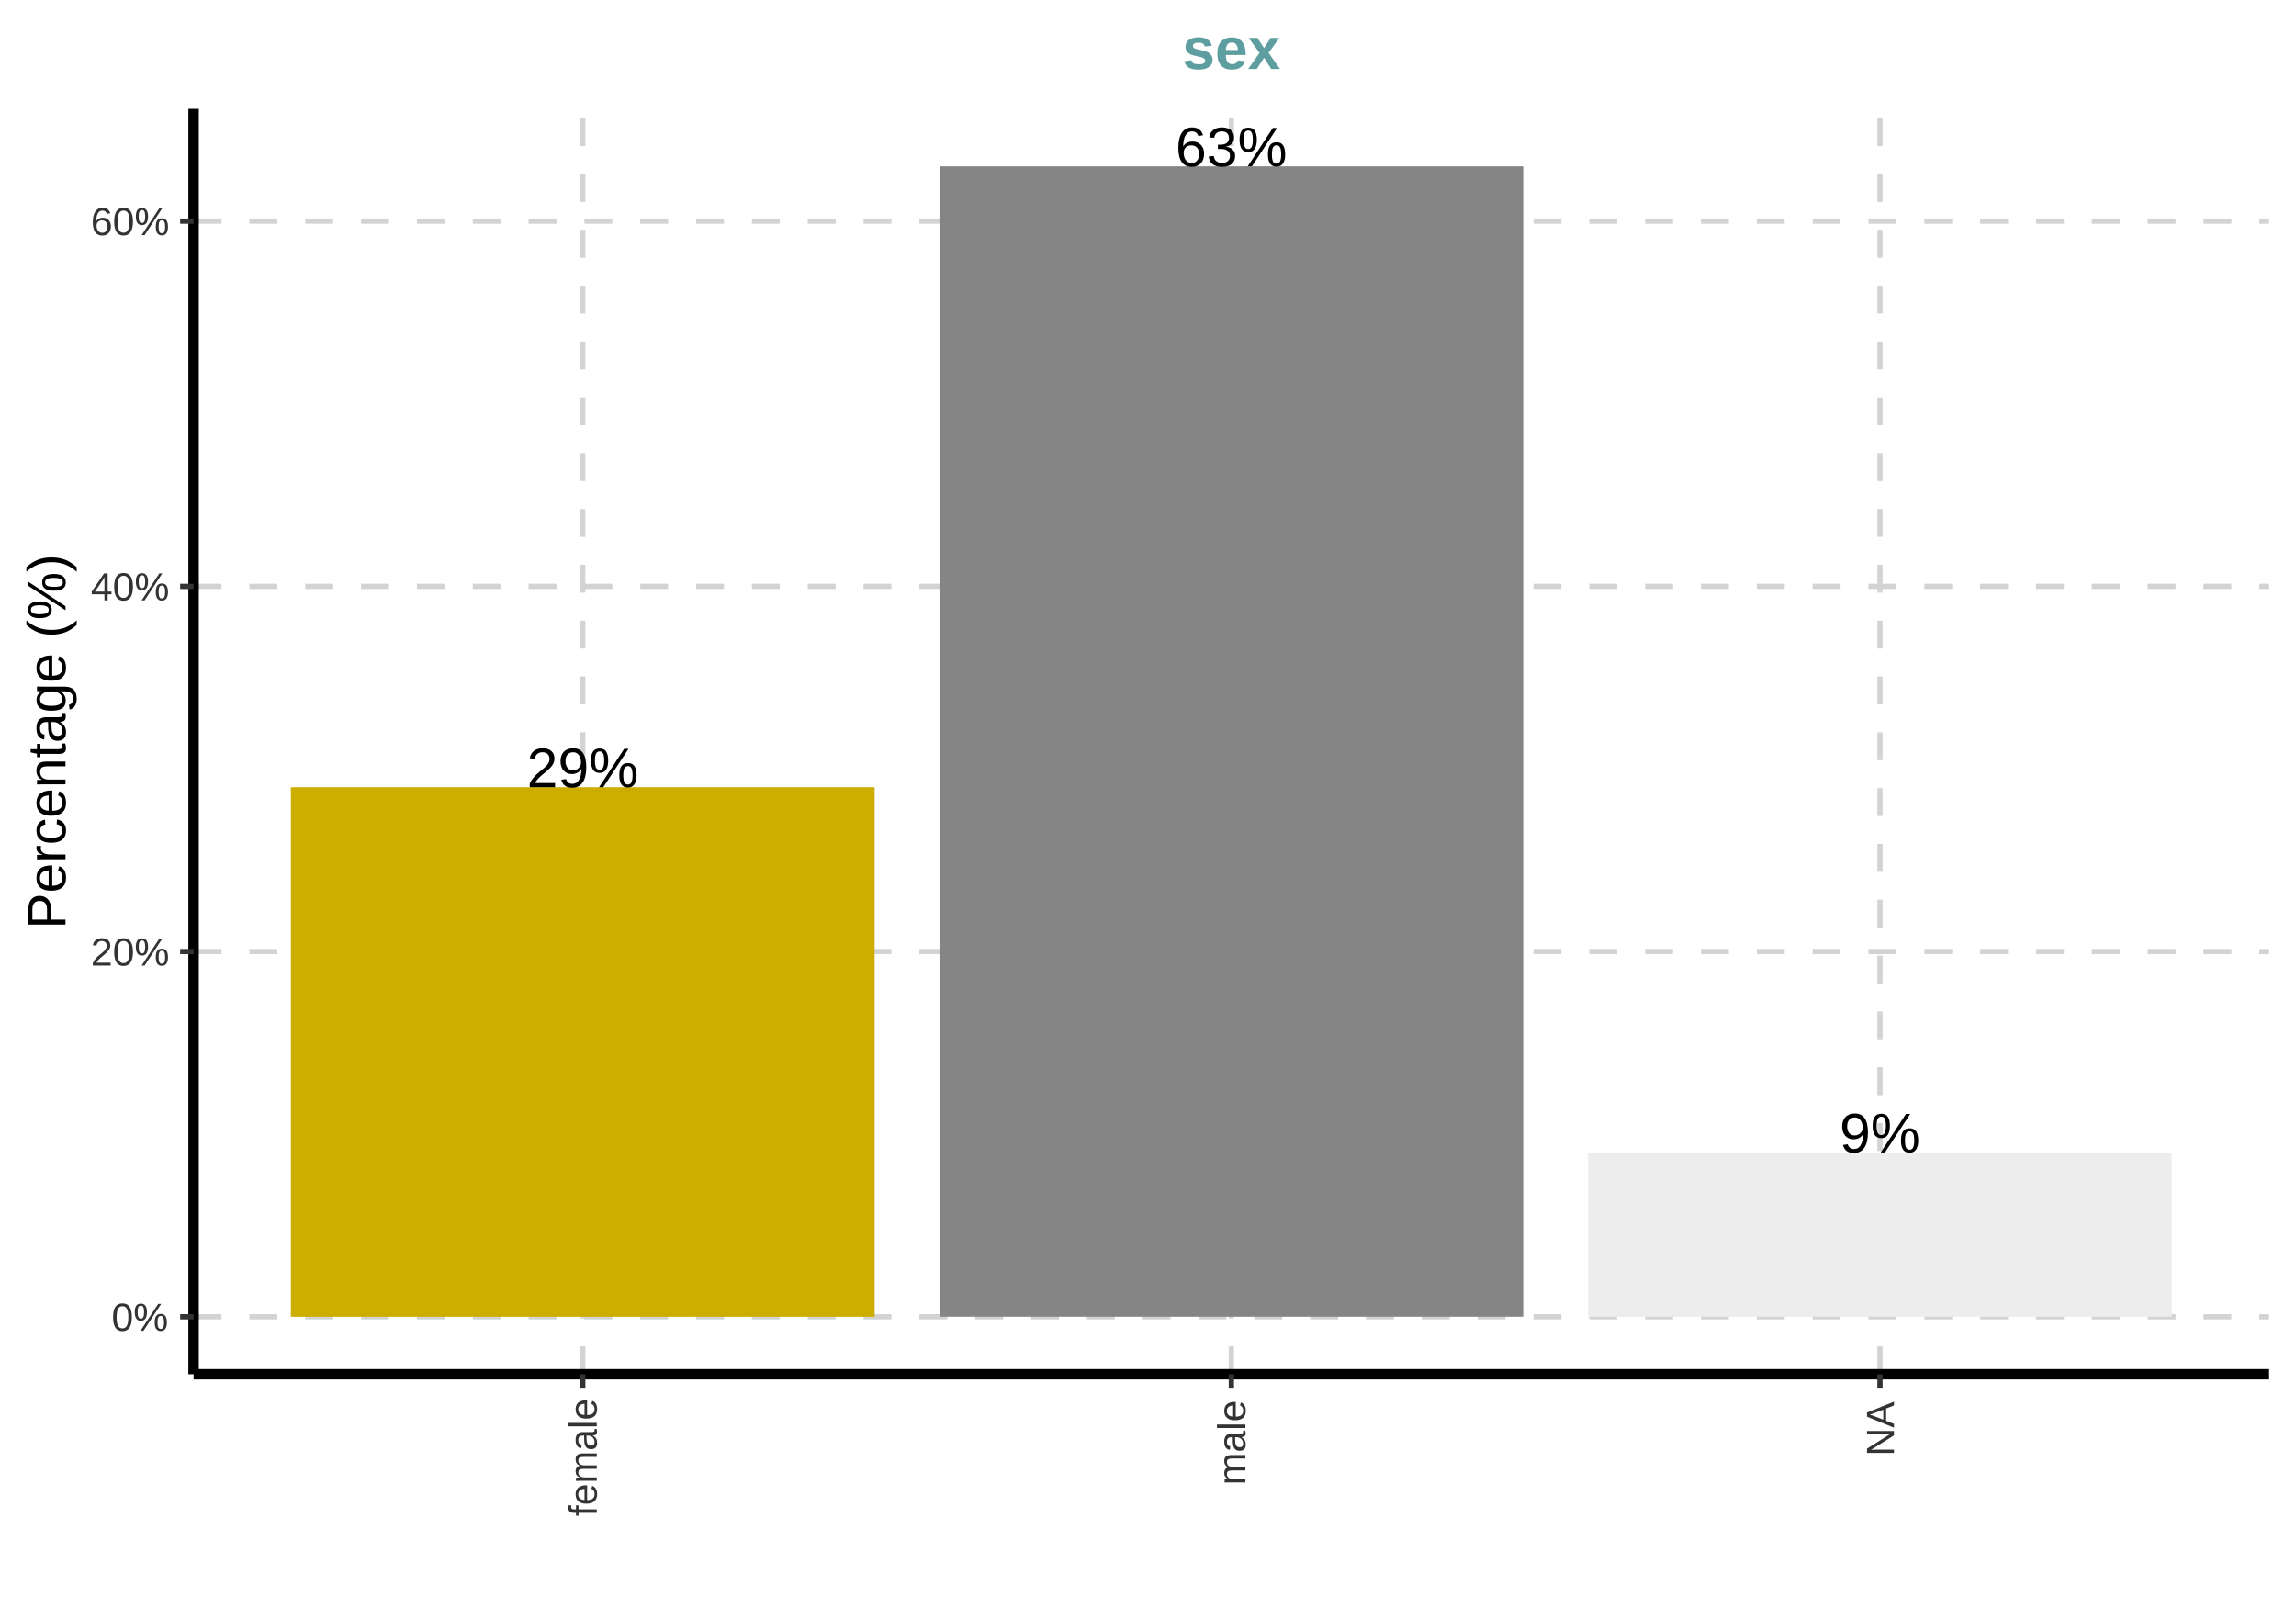
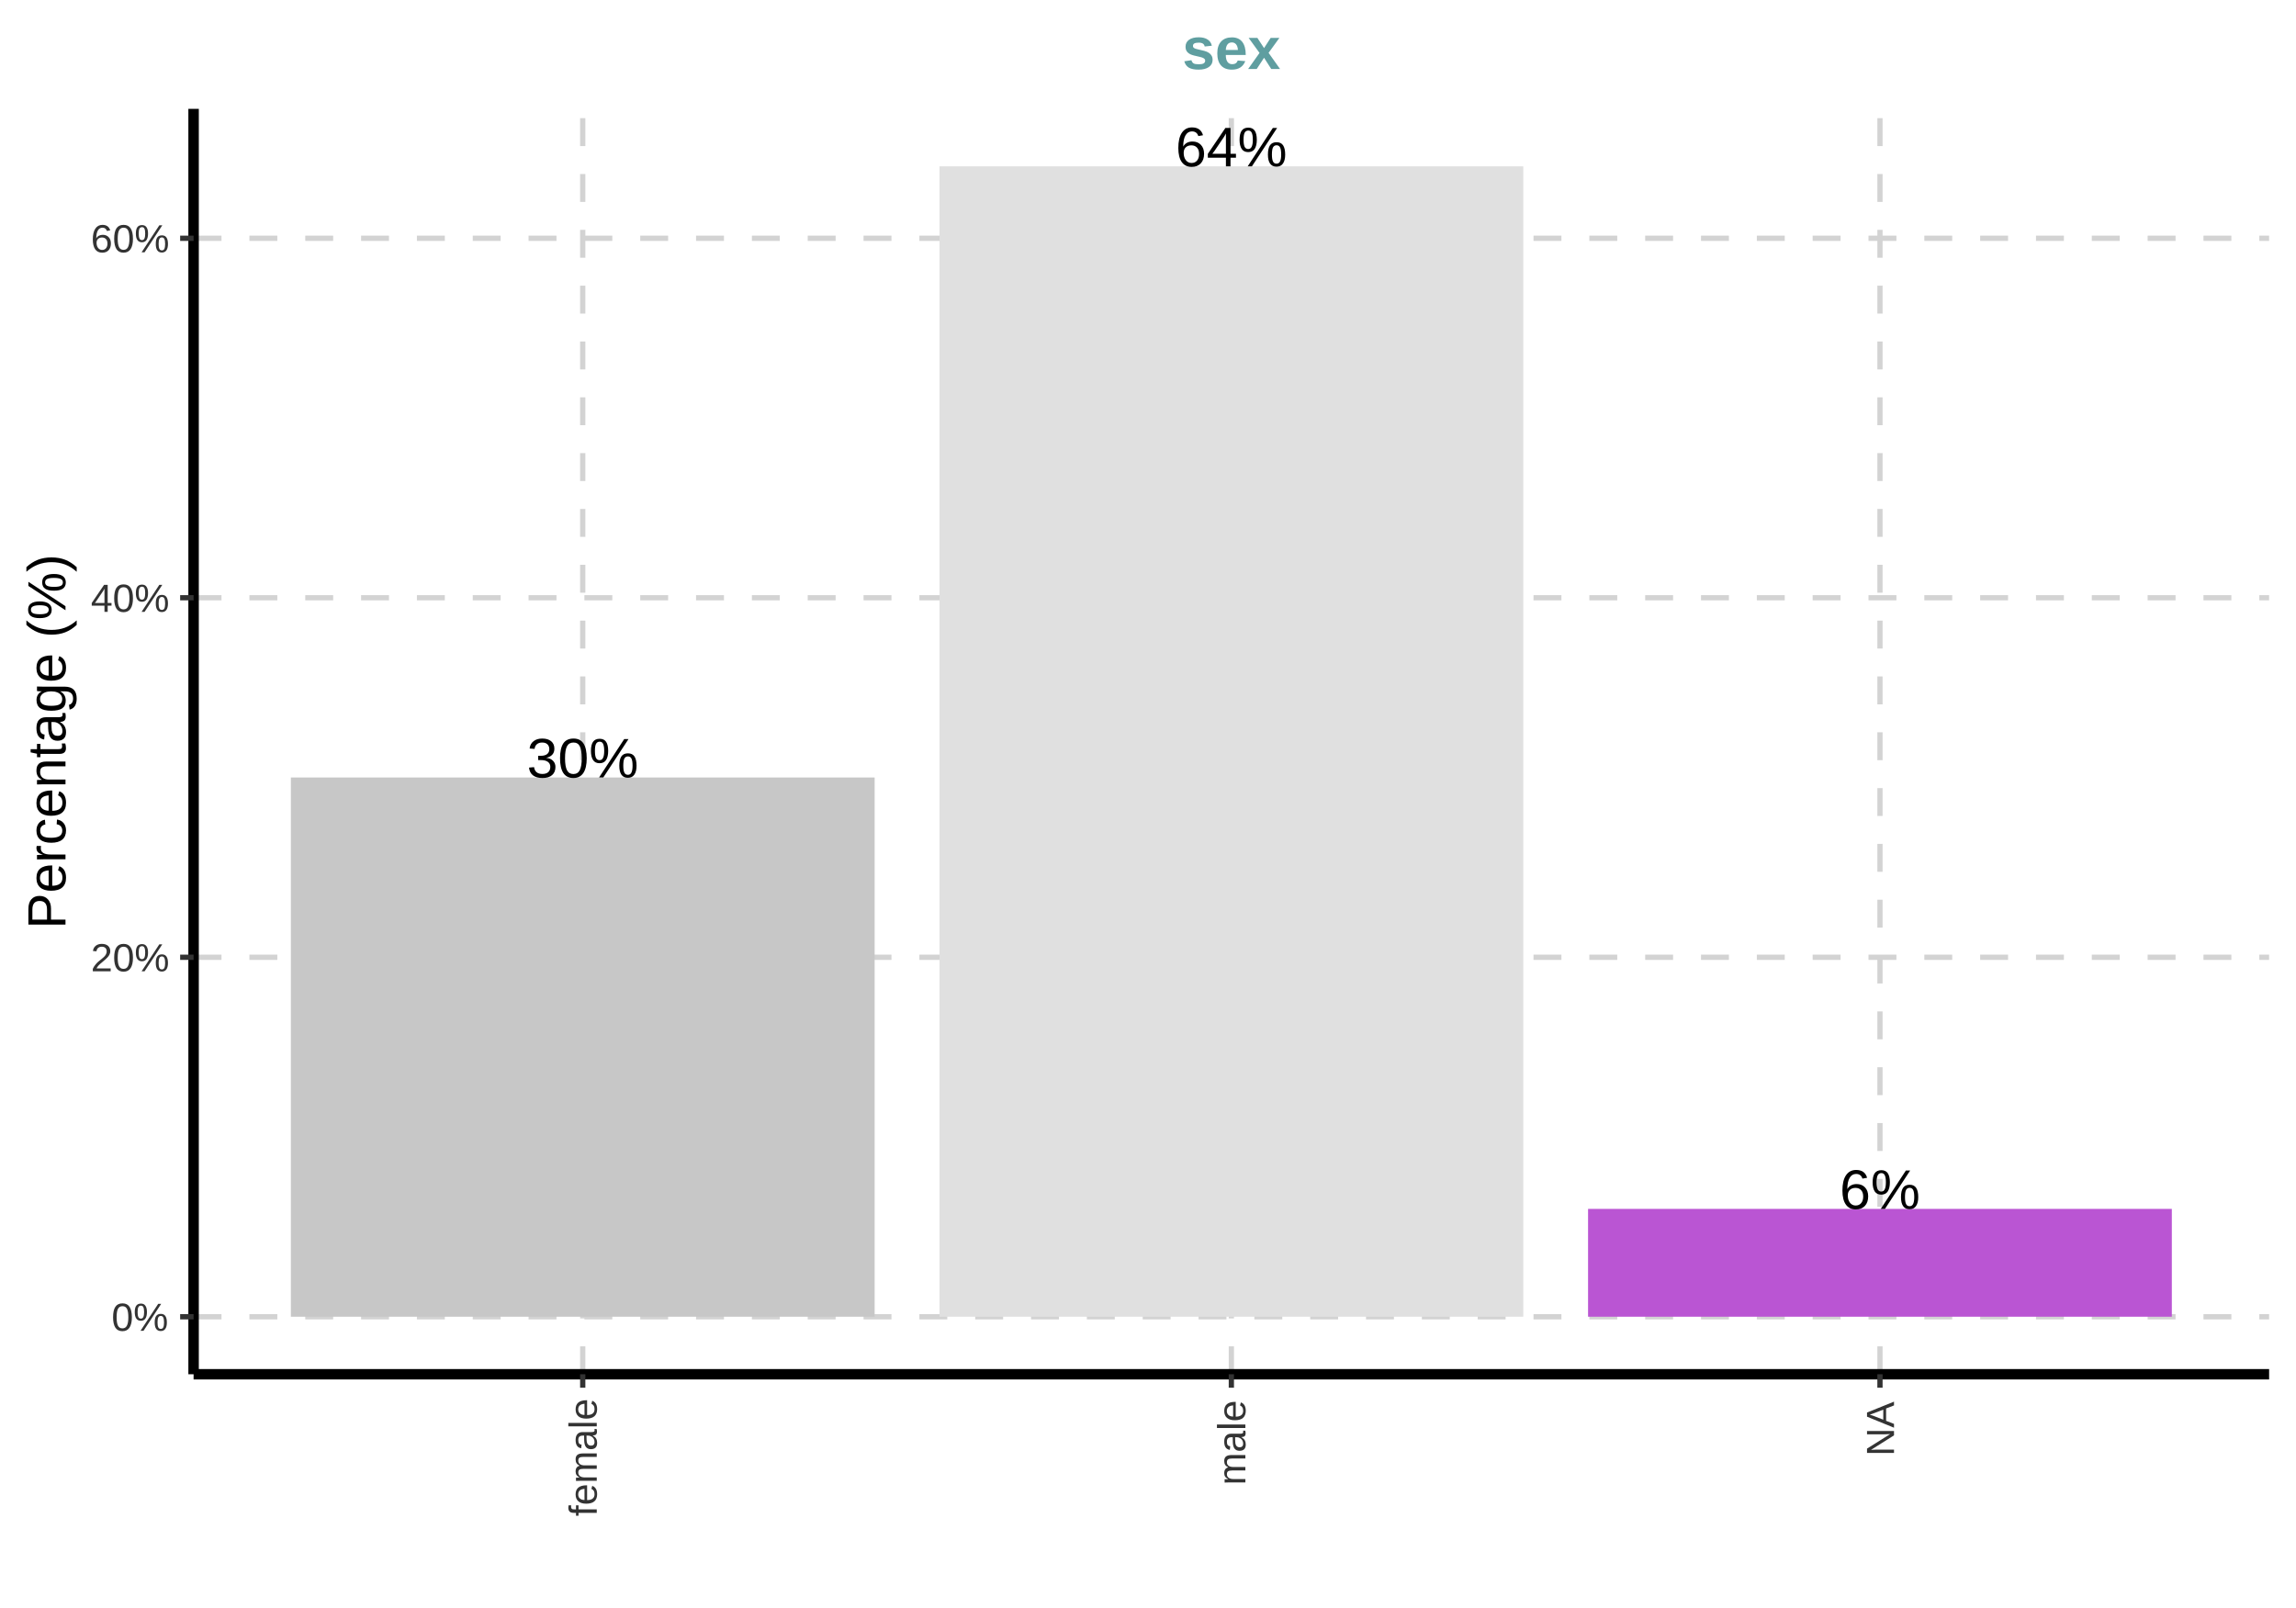
<svg xmlns="http://www.w3.org/2000/svg" viewBox="0 0 468.00 327.60">
  <defs>
    <style type="text/css">
    line, polyline, polygon, path, rect, circle {
      fill: none;
      stroke: #000000;
      stroke-linecap: round;
      stroke-linejoin: round;
      stroke-miterlimit: 10.00;
    }
  </style>
  </defs>
  <rect width="100%" height="100%" style="stroke: none; fill: none;" />
  <rect x="0.00" y="0.00" width="468.00" height="327.60" style="stroke-width: 1.07; stroke: #FFFFFF; fill: #FFFFFF;" />
  <defs>
    <clipPath id="cpMzkuNDZ8NDYyLjUyfDI4MC4xNHwyMi4xOQ==">
      <rect x="39.46" y="22.19" width="423.06" height="257.95" />
    </clipPath>
  </defs>
  <polyline points="39.46,268.42 462.52,268.42 " style="stroke-width: 1.07; stroke: #D3D3D3; stroke-dasharray: 5.69,5.69; stroke-linecap: butt;" clip-path="url(#cpMzkuNDZ8NDYyLjUyfDI4MC4xNHwyMi4xOQ==)" />
-   <polyline points="39.46,193.97 462.52,193.97 " style="stroke-width: 1.07; stroke: #D3D3D3; stroke-dasharray: 5.69,5.69; stroke-linecap: butt;" clip-path="url(#cpMzkuNDZ8NDYyLjUyfDI4MC4xNHwyMi4xOQ==)" />
-   <polyline points="39.46,119.53 462.52,119.53 " style="stroke-width: 1.07; stroke: #D3D3D3; stroke-dasharray: 5.69,5.69; stroke-linecap: butt;" clip-path="url(#cpMzkuNDZ8NDYyLjUyfDI4MC4xNHwyMi4xOQ==)" />
-   <polyline points="39.46,45.08 462.52,45.08 " style="stroke-width: 1.07; stroke: #D3D3D3; stroke-dasharray: 5.69,5.69; stroke-linecap: butt;" clip-path="url(#cpMzkuNDZ8NDYyLjUyfDI4MC4xNHwyMi4xOQ==)" />
+   <polyline points="39.46,195.14 462.52,195.14 " style="stroke-width: 1.07; stroke: #D3D3D3; stroke-dasharray: 5.69,5.69; stroke-linecap: butt;" clip-path="url(#cpMzkuNDZ8NDYyLjUyfDI4MC4xNHwyMi4xOQ==)" />
+   <polyline points="39.46,121.85 462.52,121.85 " style="stroke-width: 1.07; stroke: #D3D3D3; stroke-dasharray: 5.69,5.69; stroke-linecap: butt;" clip-path="url(#cpMzkuNDZ8NDYyLjUyfDI4MC4xNHwyMi4xOQ==)" />
+   <polyline points="39.46,48.57 462.52,48.57 " style="stroke-width: 1.07; stroke: #D3D3D3; stroke-dasharray: 5.69,5.69; stroke-linecap: butt;" clip-path="url(#cpMzkuNDZ8NDYyLjUyfDI4MC4xNHwyMi4xOQ==)" />
  <polyline points="118.78,280.14 118.78,22.19 " style="stroke-width: 1.07; stroke: #D3D3D3; stroke-dasharray: 5.69,5.69; stroke-linecap: butt;" clip-path="url(#cpMzkuNDZ8NDYyLjUyfDI4MC4xNHwyMi4xOQ==)" />
  <polyline points="250.99,280.14 250.99,22.19 " style="stroke-width: 1.07; stroke: #D3D3D3; stroke-dasharray: 5.69,5.69; stroke-linecap: butt;" clip-path="url(#cpMzkuNDZ8NDYyLjUyfDI4MC4xNHwyMi4xOQ==)" />
  <polyline points="383.20,280.14 383.20,22.19 " style="stroke-width: 1.07; stroke: #D3D3D3; stroke-dasharray: 5.69,5.69; stroke-linecap: butt;" clip-path="url(#cpMzkuNDZ8NDYyLjUyfDI4MC4xNHwyMi4xOQ==)" />
-   <rect x="59.29" y="160.47" width="118.99" height="107.95" style="stroke-width: 1.07; stroke: none; stroke-linecap: square; stroke-linejoin: miter; fill: #CDAD00;" clip-path="url(#cpMzkuNDZ8NDYyLjUyfDI4MC4xNHwyMi4xOQ==)" />
-   <rect x="191.50" y="33.91" width="118.99" height="234.50" style="stroke-width: 1.07; stroke: none; stroke-linecap: square; stroke-linejoin: miter; fill: #858585;" clip-path="url(#cpMzkuNDZ8NDYyLjUyfDI4MC4xNHwyMi4xOQ==)" />
-   <rect x="323.70" y="234.92" width="118.99" height="33.50" style="stroke-width: 1.07; stroke: none; stroke-linecap: square; stroke-linejoin: miter; fill: #EDEDED;" clip-path="url(#cpMzkuNDZ8NDYyLjUyfDI4MC4xNHwyMi4xOQ==)" />
+   <rect x="59.29" y="158.49" width="118.99" height="109.92" style="stroke-width: 1.07; stroke: none; stroke-linecap: square; stroke-linejoin: miter; fill: #C7C7C7;" clip-path="url(#cpMzkuNDZ8NDYyLjUyfDI4MC4xNHwyMi4xOQ==)" />
+   <rect x="191.50" y="33.91" width="118.99" height="234.50" style="stroke-width: 1.07; stroke: none; stroke-linecap: square; stroke-linejoin: miter; fill: #E0E0E0;" clip-path="url(#cpMzkuNDZ8NDYyLjUyfDI4MC4xNHwyMi4xOQ==)" />
+   <rect x="323.70" y="246.43" width="118.99" height="21.98" style="stroke-width: 1.07; stroke: none; stroke-linecap: square; stroke-linejoin: miter; fill: #BA55D3;" clip-path="url(#cpMzkuNDZ8NDYyLjUyfDI4MC4xNHwyMi4xOQ==)" />
  <g clip-path="url(#cpMzkuNDZ8NDYyLjUyfDI4MC4xNHwyMi4xOQ==)">
-     <text x="107.39" y="160.47" style="font-size: 11.38px; font-family: Arial;" textLength="22.78px" lengthAdjust="spacingAndGlyphs">29%</text>
+     <text x="107.39" y="158.49" style="font-size: 11.38px; font-family: Arial;" textLength="22.78px" lengthAdjust="spacingAndGlyphs">30%</text>
  </g>
  <g clip-path="url(#cpMzkuNDZ8NDYyLjUyfDI4MC4xNHwyMi4xOQ==)">
-     <text x="239.60" y="33.91" style="font-size: 11.38px; font-family: Arial;" textLength="22.78px" lengthAdjust="spacingAndGlyphs">63%</text>
+     <text x="239.60" y="33.91" style="font-size: 11.38px; font-family: Arial;" textLength="22.78px" lengthAdjust="spacingAndGlyphs">64%</text>
  </g>
  <g clip-path="url(#cpMzkuNDZ8NDYyLjUyfDI4MC4xNHwyMi4xOQ==)">
-     <text x="374.97" y="234.92" style="font-size: 11.38px; font-family: Arial;" textLength="16.45px" lengthAdjust="spacingAndGlyphs">9%</text>
+     <text x="374.97" y="246.43" style="font-size: 11.38px; font-family: Arial;" textLength="16.45px" lengthAdjust="spacingAndGlyphs">6%</text>
  </g>
  <defs>
    <clipPath id="cpMC4wMHw0NjguMDB8MzI3LjYwfDAuMDA=">
      <rect x="0.00" y="0.00" width="468.00" height="327.60" />
    </clipPath>
  </defs>
  <polyline points="39.46,280.14 39.46,22.19 " style="stroke-width: 2.13; stroke-linecap: butt;" clip-path="url(#cpMC4wMHw0NjguMDB8MzI3LjYwfDAuMDA=)" />
  <g clip-path="url(#cpMC4wMHw0NjguMDB8MzI3LjYwfDAuMDA=)">
    <text x="22.74" y="271.28" style="font-size: 8.00px; fill: #333333; font-family: Arial;" textLength="11.56px" lengthAdjust="spacingAndGlyphs">0%</text>
  </g>
  <g clip-path="url(#cpMC4wMHw0NjguMDB8MzI3LjYwfDAuMDA=)">
-     <text x="18.51" y="196.84" style="font-size: 8.00px; fill: #333333; font-family: Arial;" textLength="16.01px" lengthAdjust="spacingAndGlyphs">20%</text>
+     <text x="18.51" y="198.00" style="font-size: 8.00px; fill: #333333; font-family: Arial;" textLength="16.01px" lengthAdjust="spacingAndGlyphs">20%</text>
  </g>
  <g clip-path="url(#cpMC4wMHw0NjguMDB8MzI3LjYwfDAuMDA=)">
-     <text x="18.51" y="122.39" style="font-size: 8.00px; fill: #333333; font-family: Arial;" textLength="16.01px" lengthAdjust="spacingAndGlyphs">40%</text>
+     <text x="18.51" y="124.72" style="font-size: 8.00px; fill: #333333; font-family: Arial;" textLength="16.01px" lengthAdjust="spacingAndGlyphs">40%</text>
  </g>
  <g clip-path="url(#cpMC4wMHw0NjguMDB8MzI3LjYwfDAuMDA=)">
-     <text x="18.51" y="47.94" style="font-size: 8.00px; fill: #333333; font-family: Arial;" textLength="16.01px" lengthAdjust="spacingAndGlyphs">60%</text>
+     <text x="18.51" y="51.43" style="font-size: 8.00px; fill: #333333; font-family: Arial;" textLength="16.01px" lengthAdjust="spacingAndGlyphs">60%</text>
  </g>
  <polyline points="36.72,268.42 39.46,268.42 " style="stroke-width: 1.07; stroke: #333333; stroke-linecap: butt;" clip-path="url(#cpMC4wMHw0NjguMDB8MzI3LjYwfDAuMDA=)" />
-   <polyline points="36.72,193.97 39.46,193.97 " style="stroke-width: 1.07; stroke: #333333; stroke-linecap: butt;" clip-path="url(#cpMC4wMHw0NjguMDB8MzI3LjYwfDAuMDA=)" />
-   <polyline points="36.72,119.53 39.46,119.53 " style="stroke-width: 1.07; stroke: #333333; stroke-linecap: butt;" clip-path="url(#cpMC4wMHw0NjguMDB8MzI3LjYwfDAuMDA=)" />
-   <polyline points="36.72,45.08 39.46,45.08 " style="stroke-width: 1.07; stroke: #333333; stroke-linecap: butt;" clip-path="url(#cpMC4wMHw0NjguMDB8MzI3LjYwfDAuMDA=)" />
+   <polyline points="36.72,195.14 39.46,195.14 " style="stroke-width: 1.07; stroke: #333333; stroke-linecap: butt;" clip-path="url(#cpMC4wMHw0NjguMDB8MzI3LjYwfDAuMDA=)" />
+   <polyline points="36.72,121.85 39.46,121.85 " style="stroke-width: 1.07; stroke: #333333; stroke-linecap: butt;" clip-path="url(#cpMC4wMHw0NjguMDB8MzI3LjYwfDAuMDA=)" />
+   <polyline points="36.72,48.57 39.46,48.57 " style="stroke-width: 1.07; stroke: #333333; stroke-linecap: butt;" clip-path="url(#cpMC4wMHw0NjguMDB8MzI3LjYwfDAuMDA=)" />
  <polyline points="39.46,280.14 462.52,280.14 " style="stroke-width: 2.13; stroke-linecap: butt;" clip-path="url(#cpMC4wMHw0NjguMDB8MzI3LjYwfDAuMDA=)" />
  <polyline points="118.78,282.88 118.78,280.14 " style="stroke-width: 1.07; stroke: #333333; stroke-linecap: butt;" clip-path="url(#cpMC4wMHw0NjguMDB8MzI3LjYwfDAuMDA=)" />
  <polyline points="250.99,282.88 250.99,280.14 " style="stroke-width: 1.07; stroke: #333333; stroke-linecap: butt;" clip-path="url(#cpMC4wMHw0NjguMDB8MzI3LjYwfDAuMDA=)" />
  <polyline points="383.20,282.88 383.20,280.14 " style="stroke-width: 1.07; stroke: #333333; stroke-linecap: butt;" clip-path="url(#cpMC4wMHw0NjguMDB8MzI3LjYwfDAuMDA=)" />
  <g clip-path="url(#cpMC4wMHw0NjguMDB8MzI3LjYwfDAuMDA=)">
    <text transform="translate(121.64,309.09) rotate(-90)" style="font-size: 8.00px; fill: #333333; font-family: Arial;" textLength="24.01px" lengthAdjust="spacingAndGlyphs">female</text>
  </g>
  <g clip-path="url(#cpMC4wMHw0NjguMDB8MzI3LjYwfDAuMDA=)">
    <text transform="translate(253.85,302.75) rotate(-90)" style="font-size: 8.00px; fill: #333333; font-family: Arial;" textLength="17.34px" lengthAdjust="spacingAndGlyphs">male</text>
  </g>
  <g clip-path="url(#cpMC4wMHw0NjguMDB8MzI3LjYwfDAuMDA=)">
    <text transform="translate(386.06,296.83) rotate(-90)" style="font-size: 8.00px; fill: #333333; font-family: Arial;" textLength="11.11px" lengthAdjust="spacingAndGlyphs">NA</text>
  </g>
  <g clip-path="url(#cpMC4wMHw0NjguMDB8MzI3LjYwfDAuMDA=)">
    <text transform="translate(13.35,189.38) rotate(-90)" style="font-size: 11.00px; font-family: Arial;" textLength="76.43px" lengthAdjust="spacingAndGlyphs">Percentage (%)</text>
  </g>
  <g clip-path="url(#cpMC4wMHw0NjguMDB8MzI3LjYwfDAuMDA=)">
    <text x="240.98" y="14.07" style="font-size: 12.00px; font-weight: bold; fill: #5F9EA0; font-family: Arial;" textLength="20.02px" lengthAdjust="spacingAndGlyphs">sex</text>
  </g>
</svg>
